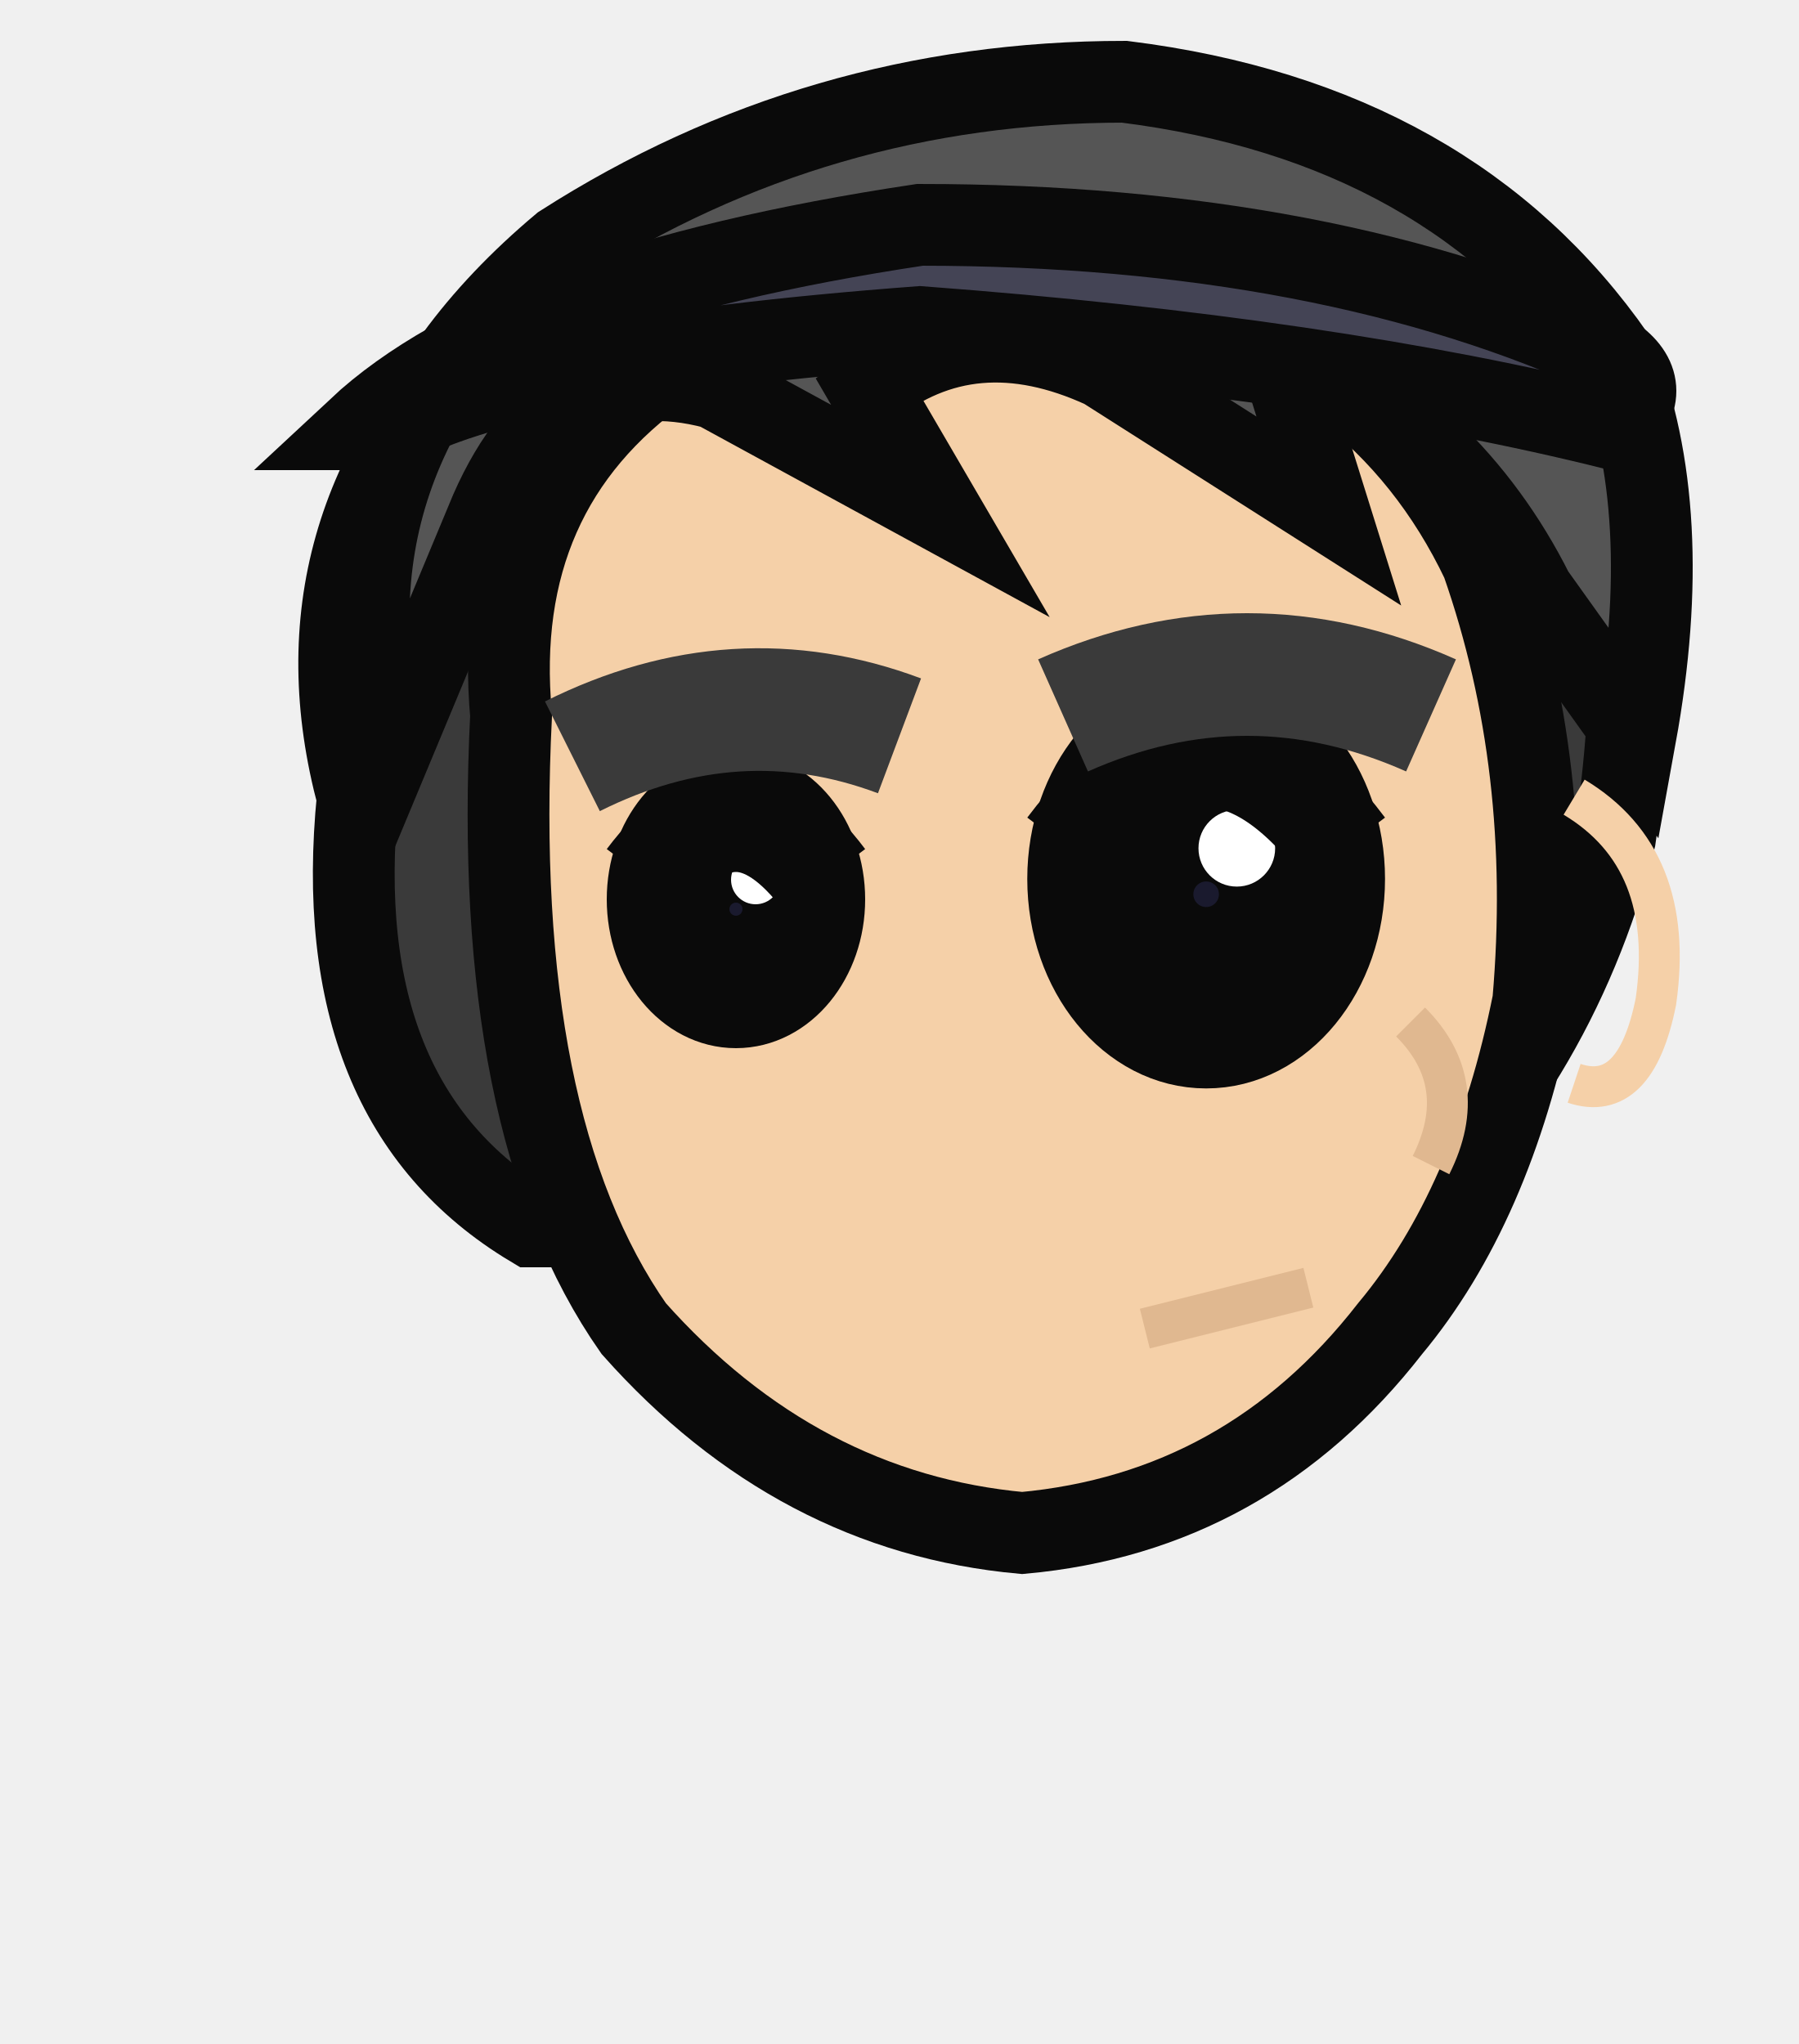
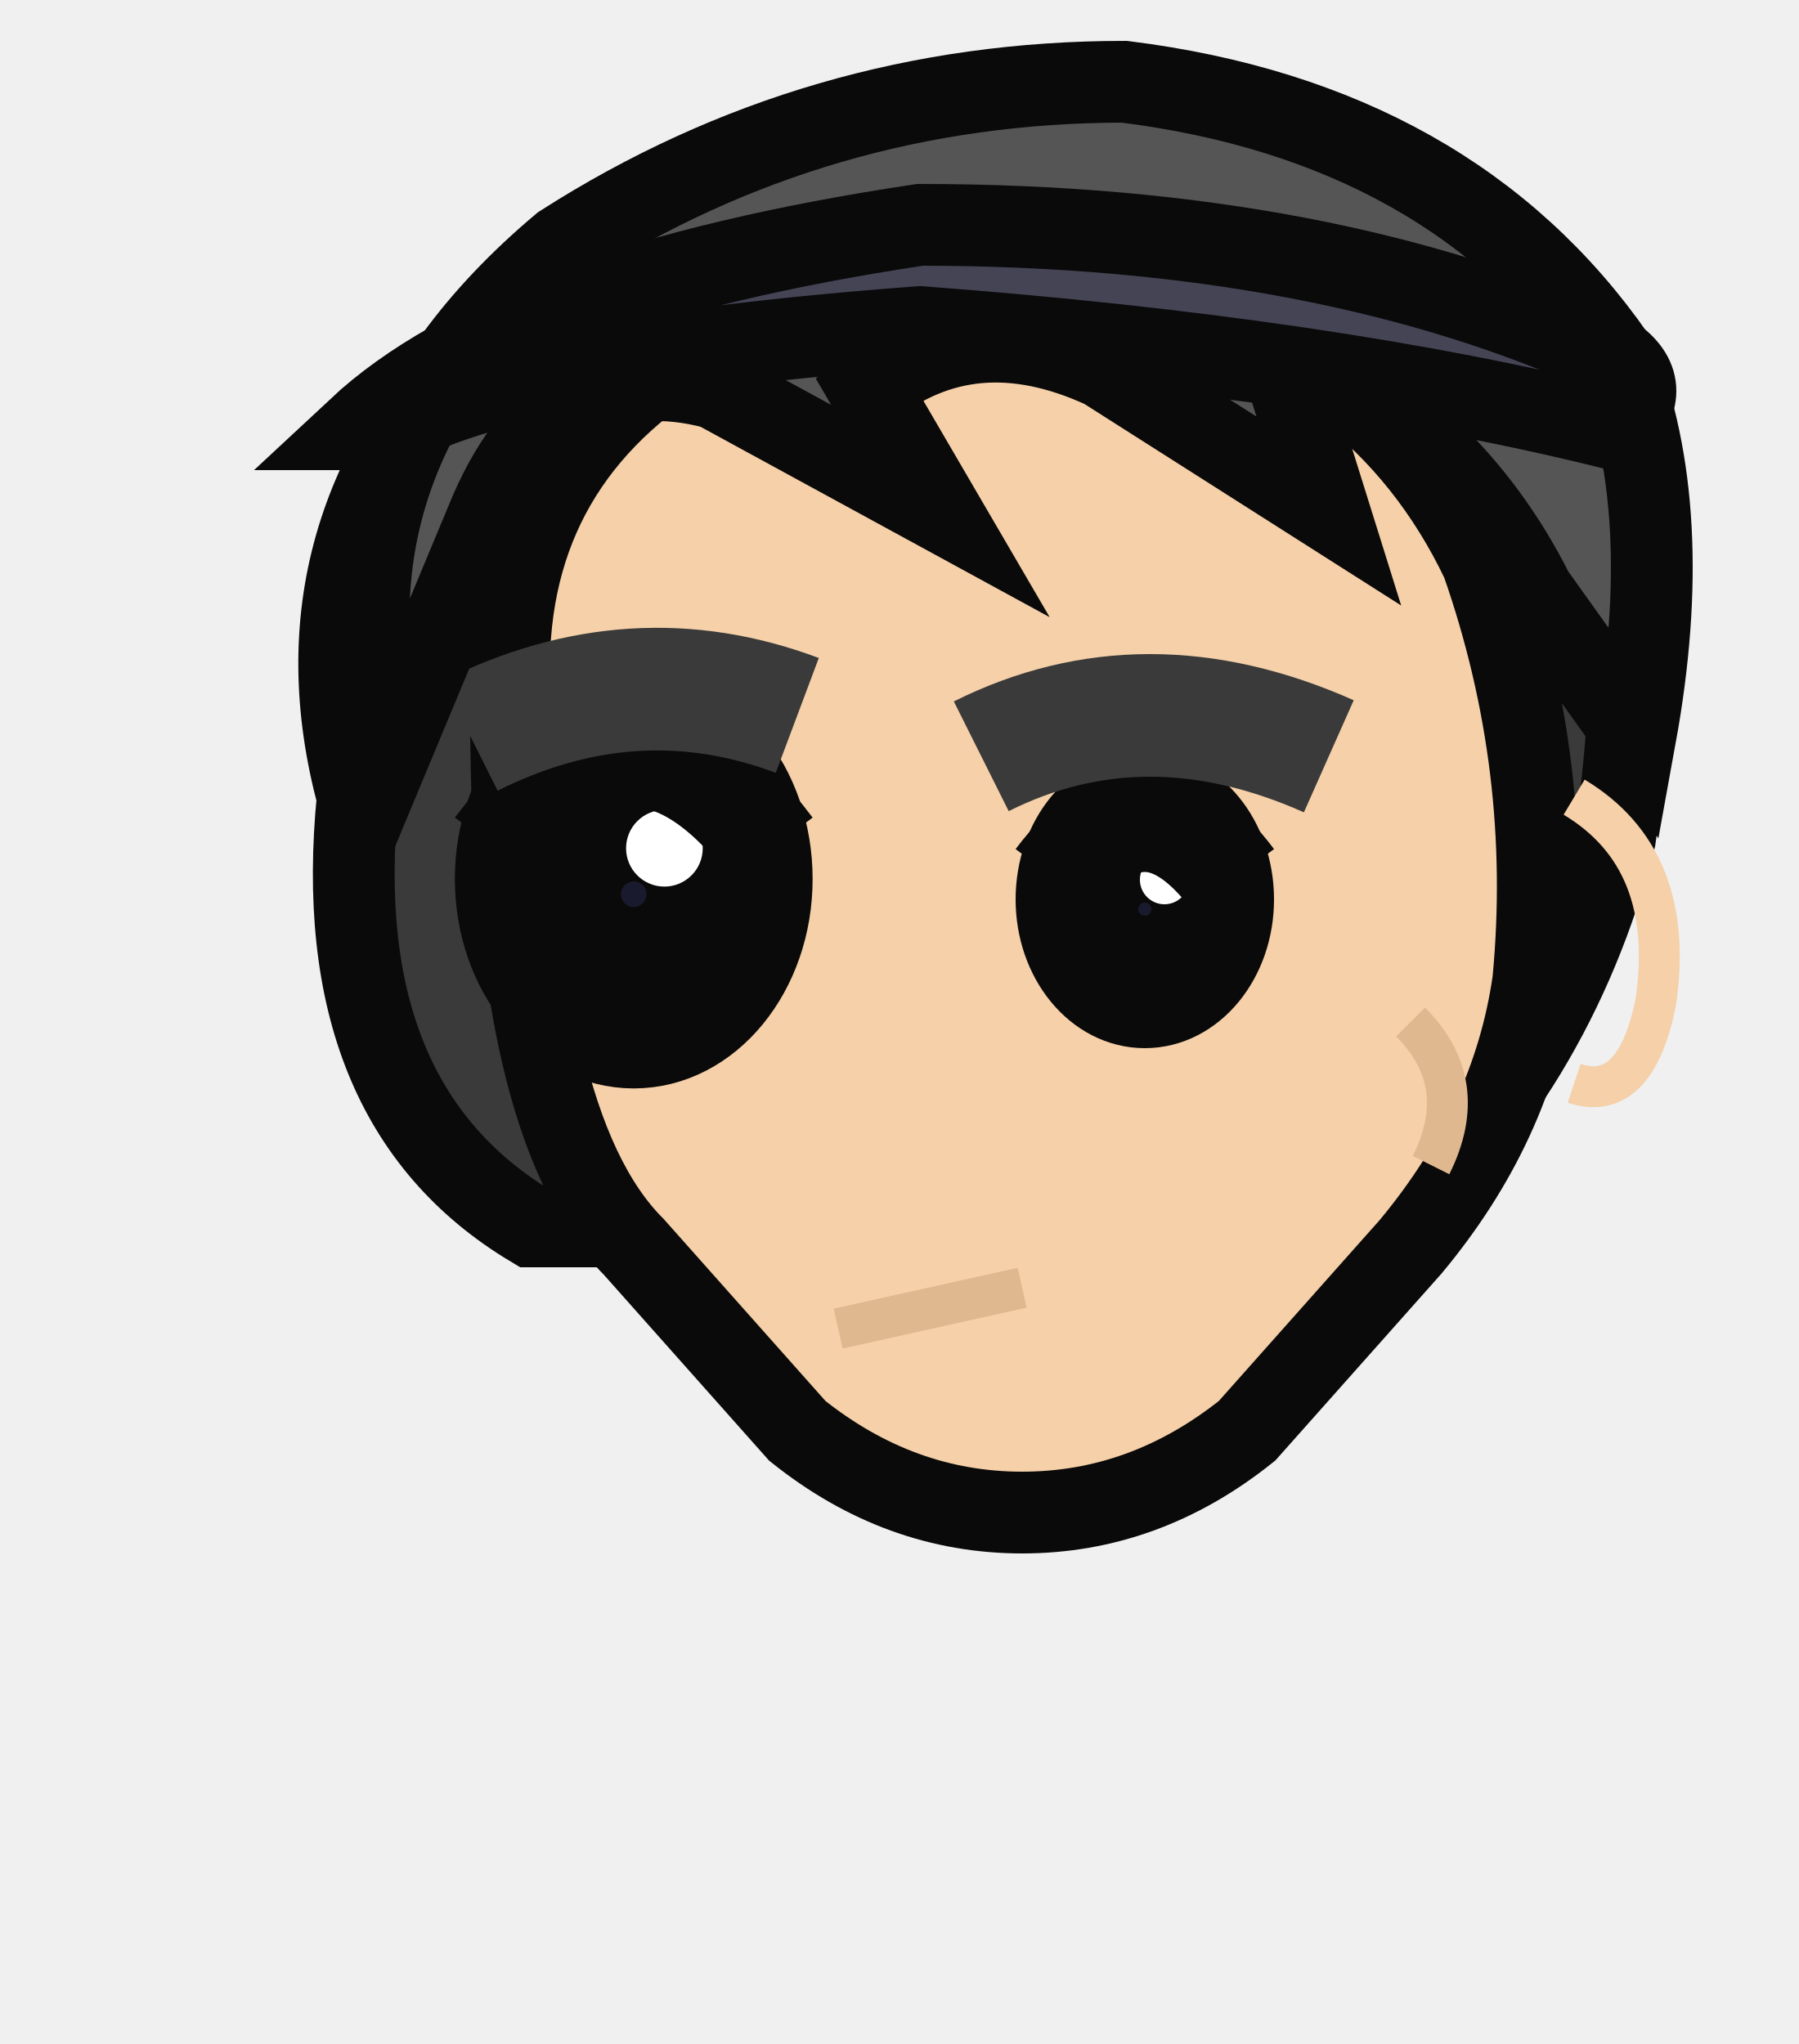
<svg xmlns="http://www.w3.org/2000/svg" viewBox="0 0 176 200" width="176" height="200">
  <path d="M 35,78 Q 28,52 48,32 Q 72,12 108,10 Q 140,14 155,38 Q 162,55 158,82 Q 152,105 135,120 L 52,120 Q 32,108 35,78 Z" fill="#3a3a3a" stroke="#0a0a0a" stroke-width="8" />
-   <path d="M 50,70 Q 48,48 65,36 Q 85,24 110,28 Q 135,34 145,55 Q 152,75 150,98 Q 146,118 136,130 Q 122,148 100,150 Q 78,148 62,130 Q 48,110 50,70 Z" fill="#f5d0a8" stroke="#0a0a0a" stroke-width="8" />
-   <ellipse cx="72" cy="88" rx="8.64" ry="10.56" fill="#ffffff" stroke="#0a0a0a" stroke-width="8" />
-   <circle cx="72" cy="88.96" r="6.72" fill="#778899" stroke="#0a0a0a" stroke-width="4" />
-   <circle cx="72" cy="88.96" r="3.36" fill="#1a1a2e" stroke="#0a0a0a" stroke-width="8" />
-   <circle cx="73.92" cy="86.08" r="2.4" fill="#ffffff" stroke="none" stroke-width="8" />
-   <path d="M 63.36,86.08 Q 72,74.56 80.64,86.08" fill="none" stroke="#0a0a0a" stroke-width="10" />
-   <ellipse cx="118" cy="86" rx="13.5" ry="16.5" fill="#ffffff" stroke="#0a0a0a" stroke-width="8" />
-   <circle cx="118" cy="87.5" r="10.5" fill="#778899" stroke="#0a0a0a" stroke-width="4" />
-   <circle cx="118" cy="87.5" r="5.25" fill="#1a1a2e" stroke="#0a0a0a" stroke-width="8" />
-   <circle cx="121.0" cy="83.0" r="3.75" fill="#ffffff" stroke="none" stroke-width="8" />
-   <path d="M 104.5,83.0 Q 118,65.0 131.5,83.0" fill="none" stroke="#0a0a0a" stroke-width="10" />
+   <path d="M 50,70 Q 48,48 65,36 Q 85,24 110,28 Q 135,34 145,55 Q 152,75 150,96 Q 148,110 138,122 L 122,140 Q 112,148 100,148 Q 88,148 78,140 L 62,122 Q 50,110 50,70 Z" fill="#f5d0a8" stroke="#0a0a0a" stroke-width="8" />
+   <ellipse cx="62" cy="86" rx="13.5" ry="16.5" fill="#ffffff" stroke="#0a0a0a" stroke-width="8" />
+   <circle cx="62" cy="87.5" r="10.5" fill="#778899" stroke="#0a0a0a" stroke-width="4" />
+   <circle cx="62" cy="87.5" r="5.25" fill="#1a1a2e" stroke="#0a0a0a" stroke-width="8" />
+   <circle cx="65.0" cy="83.0" r="3.75" fill="#ffffff" stroke="none" stroke-width="8" />
+   <path d="M 48.5,83.0 Q 62,65.0 75.5,83.0" fill="none" stroke="#0a0a0a" stroke-width="10" />
+   <ellipse cx="112" cy="88" rx="8.64" ry="10.56" fill="#ffffff" stroke="#0a0a0a" stroke-width="8" />
+   <circle cx="112" cy="88.96" r="6.72" fill="#778899" stroke="#0a0a0a" stroke-width="4" />
+   <circle cx="112" cy="88.96" r="3.36" fill="#1a1a2e" stroke="#0a0a0a" stroke-width="8" />
+   <circle cx="113.92" cy="86.08" r="2.4" fill="#ffffff" stroke="none" stroke-width="8" />
+   <path d="M 103.36,86.08 Q 112,74.56 120.64,86.08" fill="none" stroke="#0a0a0a" stroke-width="10" />
  <path d="M 138,100 Q 144,106 140,114" fill="none" stroke="#e0b890" stroke-width="4" />
-   <line x1="112" y1="130" x2="128" y2="126" stroke="#e0b890" stroke-width="4" />
-   <path d="M 56,74 Q 72,66 88,72" fill="none" stroke="#3a3a3a" stroke-width="12" />
-   <path d="M 104,70 Q 122,62 140,70" fill="none" stroke="#3a3a3a" stroke-width="12" />
+   <line x1="82" y1="130" x2="100" y2="126" stroke="#e0b890" stroke-width="4" />
+   <path d="M 46,72 Q 62,64 78,70" fill="none" stroke="#3a3a3a" stroke-width="12" />
+   <path d="M 96,74 Q 112,66 130,74" fill="none" stroke="#3a3a3a" stroke-width="12" />
  <path d="M 38,74 Q 30,45 55,24 Q 80,8 110,8 Q 142,12 158,35 Q 164,50 160,72 L 150,58 Q 142,42 125,34 L 130,50 L 108,36 Q 95,30 85,38 L 92,50 L 70,38 Q 55,34 48,50 Z" fill="#555555" stroke="#0a0a0a" stroke-width="8" />
  <path d="M 35,42 Q 50,28 90,22 Q 130,22 158,35 Q 162,38 158,42 Q 130,35 90,32 Q 50,35 38,42 Z" fill="#444455" stroke="#0a0a0a" stroke-width="8" />
  <path d="M 154,78 Q 164,84 162,98 Q 160,108 154,106" fill="none" stroke="#f5d0a8" stroke-width="4" />
</svg>
